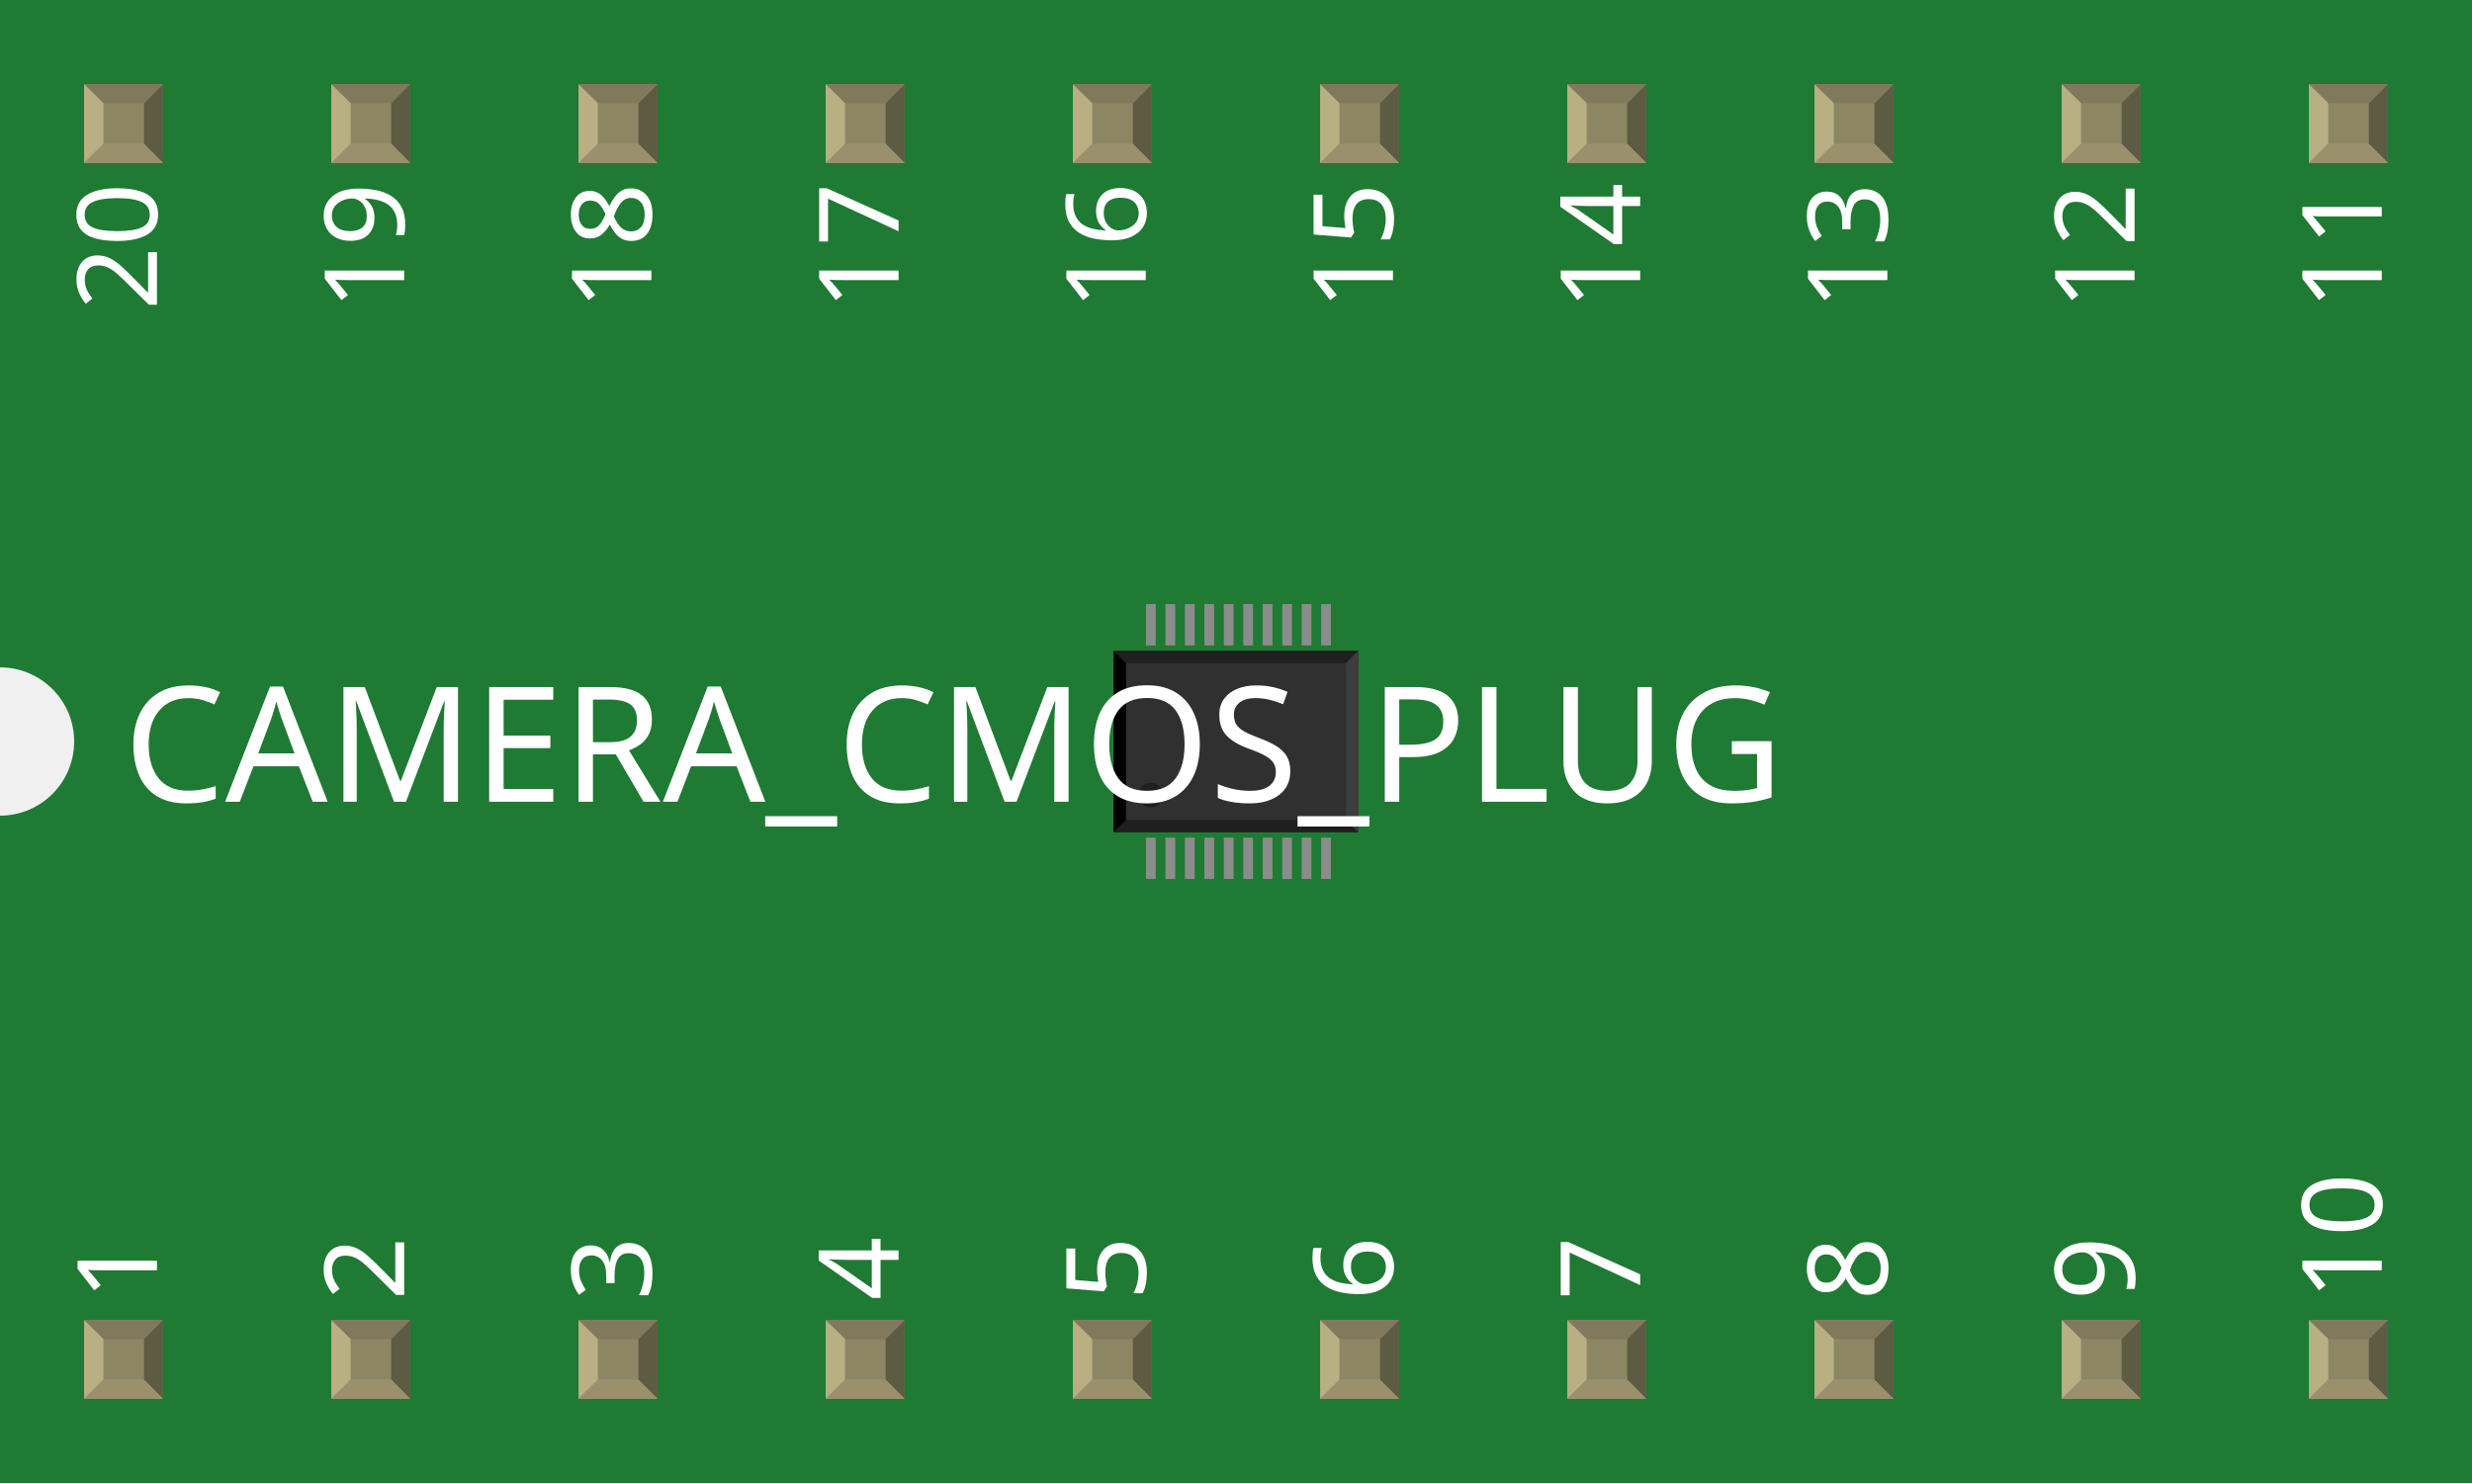
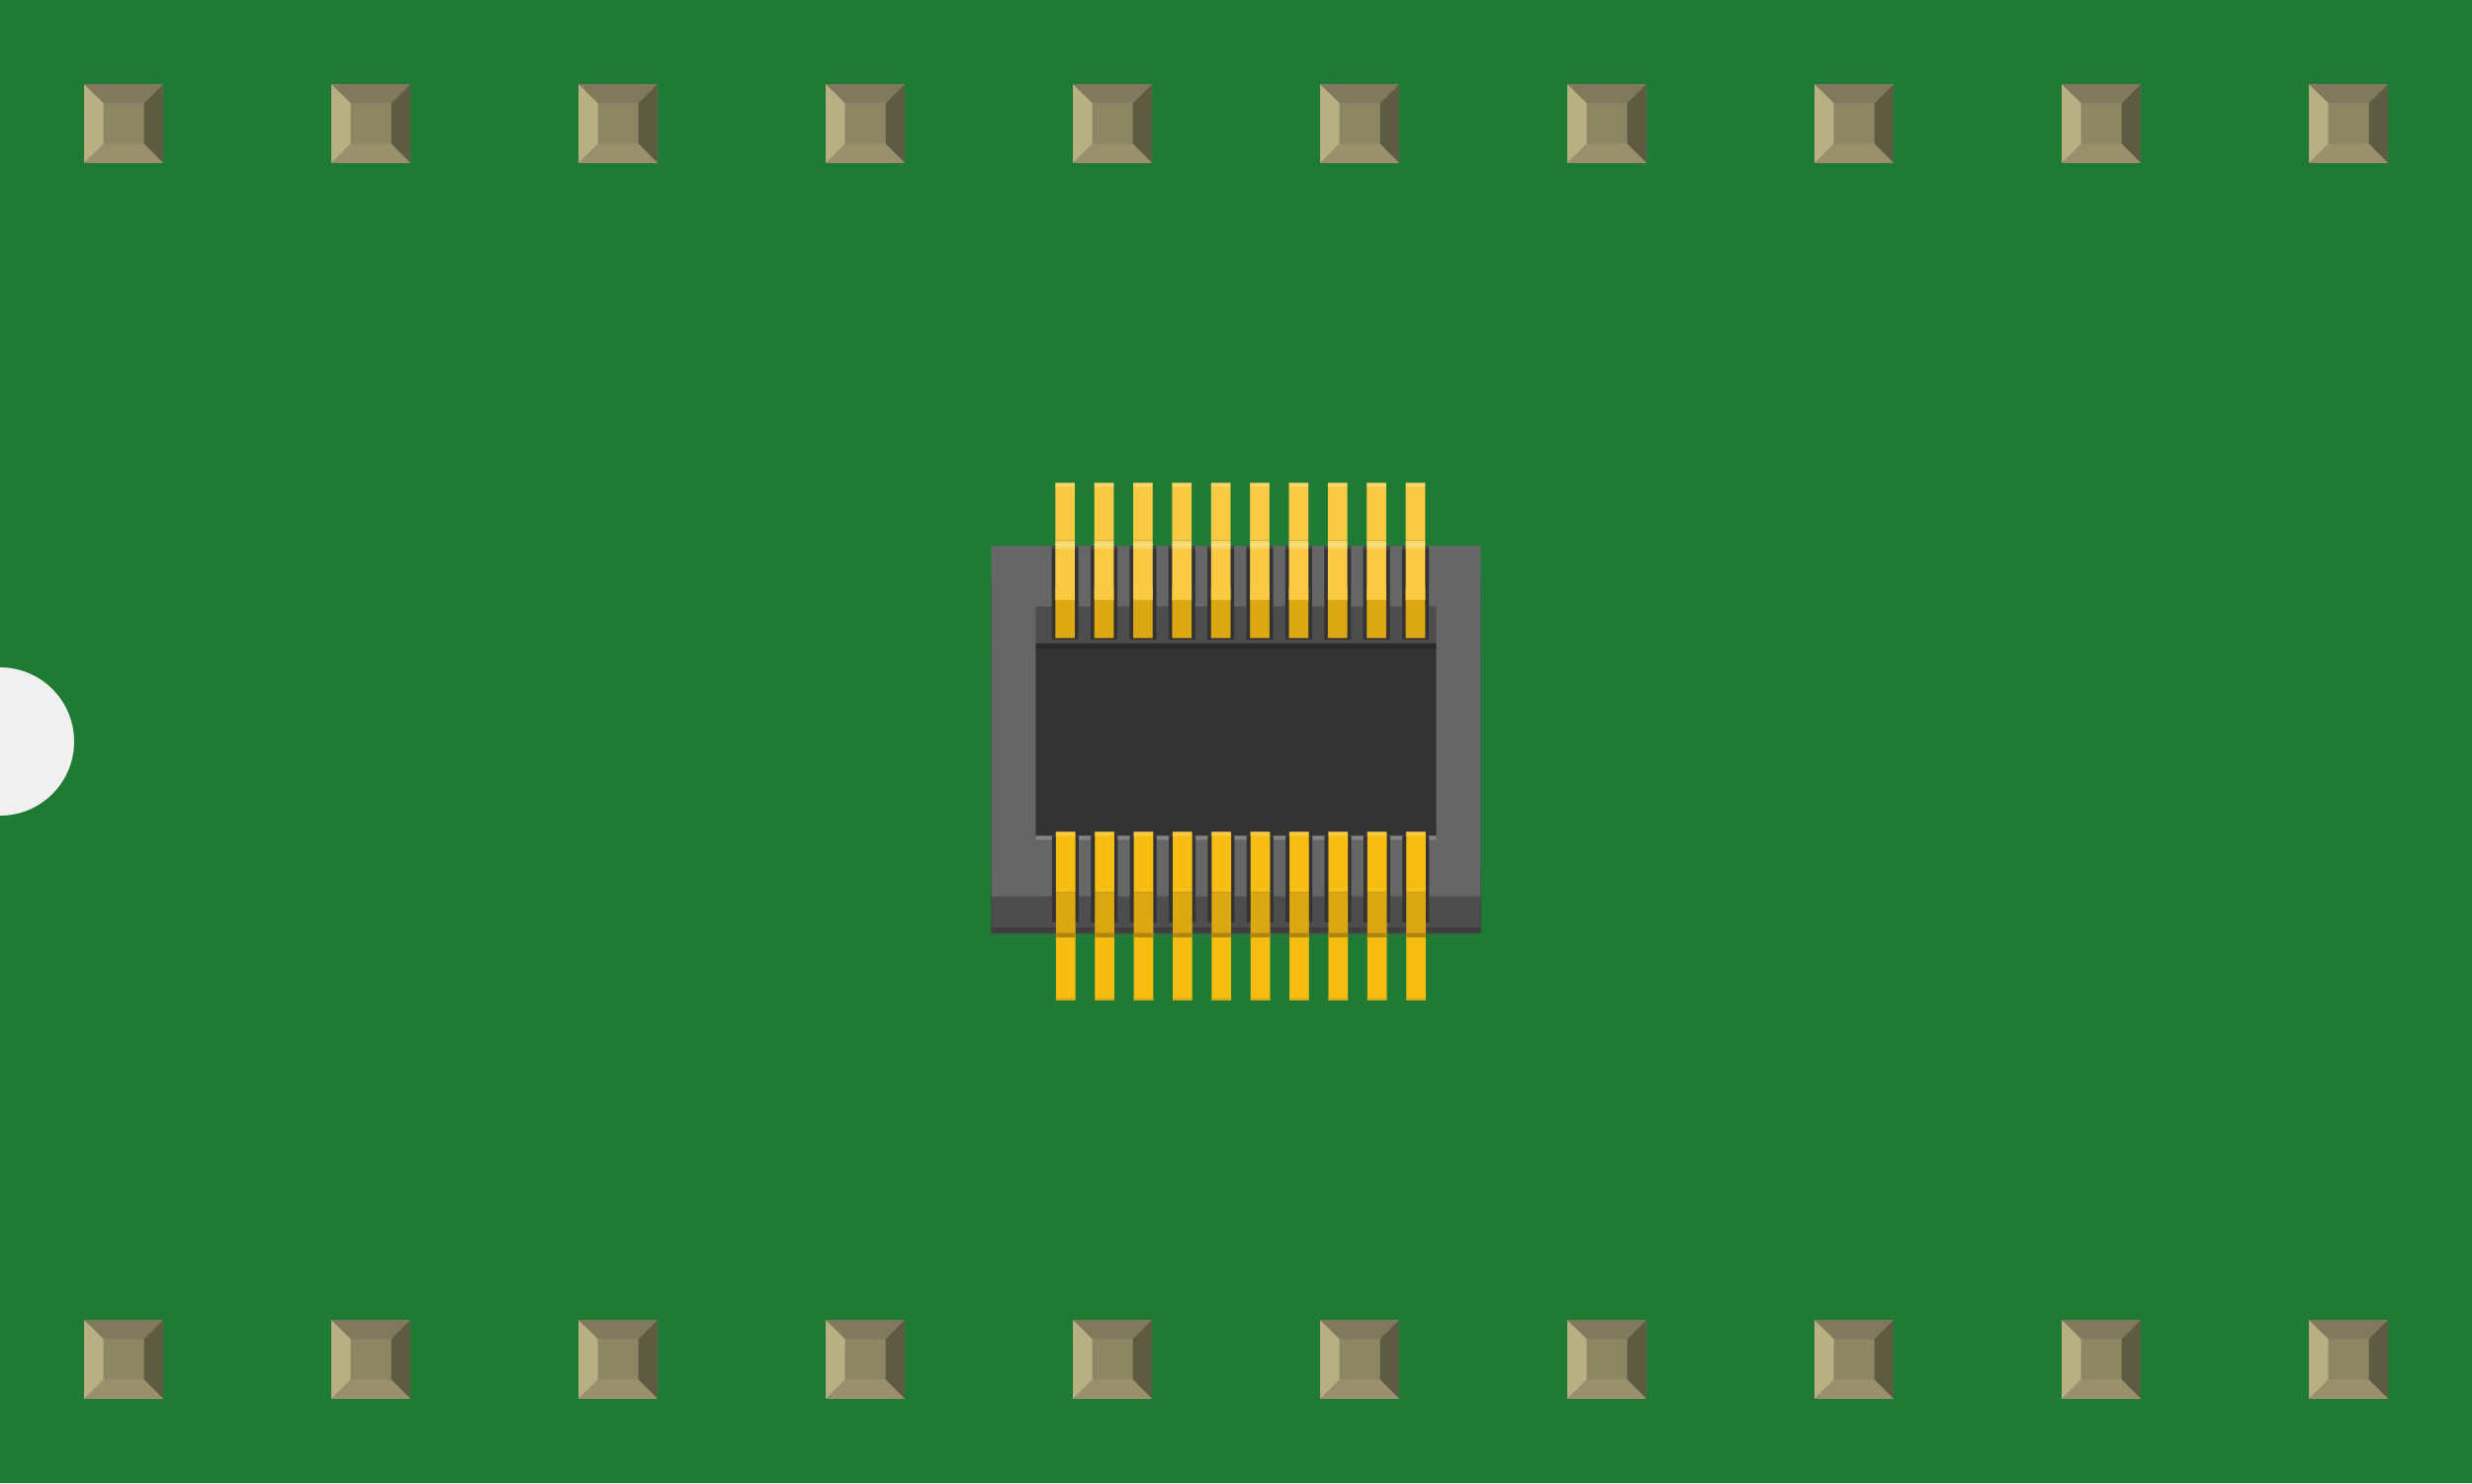
<svg xmlns="http://www.w3.org/2000/svg" width="1in" x="0in" version="1.2" y="0in" height="0.6in" viewBox="0 0 1000 600" baseProfile="tiny">
  <g id="breadboard">
    <g id="icon">
      <path fill="#1F7A34" stroke="none" stroke-width="0" d="M0,0L0,270A30,30 0 0 1 0,330L0,600L1000,600L1000,0L0,0z" />
-       <g transform="translate(401.043,188.78)">
-         <g transform="matrix(0.5, 0, 0, 0.5, 49.4783, 55.6102)">
-           <rect width="7.874" x="26.122" y="0" fill="#8c8c8c" connectorname="2" height="33.465" stroke="none" stroke-linecap="round" stroke-width="0" />
-           <rect width="7.874" x="26.122" y="188.976" fill="#8c8c8c" connectorname="1" height="33.465" stroke="none" stroke-linecap="round" stroke-width="0" />
-           <rect width="7.874" x="41.87" y="188.976" fill="#8c8c8c" connectorname="3" height="33.465" stroke="none" stroke-linecap="round" stroke-width="0" />
-           <rect width="7.874" x="57.618" y="188.976" fill="#8c8c8c" connectorname="5" height="33.465" stroke="none" stroke-linecap="round" stroke-width="0" />
-           <rect width="7.874" x="73.366" y="188.976" fill="#8c8c8c" connectorname="7" height="33.465" stroke="none" stroke-linecap="round" stroke-width="0" />
-           <rect width="7.874" x="89.114" y="188.976" fill="#8c8c8c" connectorname="9" height="33.465" stroke="none" stroke-linecap="round" stroke-width="0" />
-           <rect width="7.874" x="104.862" y="188.976" fill="#8c8c8c" connectorname="11" height="33.465" stroke="none" stroke-linecap="round" stroke-width="0" />
-           <rect width="7.874" x="120.61" y="188.976" fill="#8c8c8c" connectorname="13" height="33.465" stroke="none" stroke-linecap="round" stroke-width="0" />
-           <rect width="7.874" x="136.358" y="188.976" fill="#8c8c8c" connectorname="15" height="33.465" stroke="none" stroke-linecap="round" stroke-width="0" />
-           <rect width="7.874" x="152.106" y="188.976" fill="#8c8c8c" connectorname="17" height="33.465" stroke="none" stroke-linecap="round" stroke-width="0" />
-           <rect width="7.874" x="167.854" y="188.976" fill="#8c8c8c" connectorname="19" height="33.465" stroke="none" stroke-linecap="round" stroke-width="0" />
-           <rect width="7.874" x="41.87" y="0" fill="#8c8c8c" connectorname="4" height="33.465" stroke="none" stroke-linecap="round" stroke-width="0" />
-           <rect width="7.874" x="57.618" y="0" fill="#8c8c8c" connectorname="6" height="33.465" stroke="none" stroke-linecap="round" stroke-width="0" />
-           <rect width="7.874" x="73.366" y="0" fill="#8c8c8c" connectorname="8" height="33.465" stroke="none" stroke-linecap="round" stroke-width="0" />
-           <rect width="7.874" x="89.114" y="0" fill="#8c8c8c" connectorname="10" height="33.465" stroke="none" stroke-linecap="round" stroke-width="0" />
-           <rect width="7.874" x="104.862" y="0" fill="#8c8c8c" connectorname="12" height="33.465" stroke="none" stroke-linecap="round" stroke-width="0" />
-           <rect width="7.874" x="120.61" y="0" fill="#8c8c8c" connectorname="14" height="33.465" stroke="none" stroke-linecap="round" stroke-width="0" />
-           <rect width="7.874" x="136.358" y="0" fill="#8c8c8c" connectorname="16" height="33.465" stroke="none" stroke-linecap="round" stroke-width="0" />
-           <rect width="7.874" x="152.106" y="0" fill="#8c8c8c" connectorname="18" height="33.465" stroke="none" stroke-linecap="round" stroke-width="0" />
-           <rect width="7.874" x="167.854" y="0" fill="#8c8c8c" connectorname="20" height="33.465" stroke="none" stroke-linecap="round" stroke-width="0" />
-           <rect width="197.913" x="0" y="37.854" fill="#303030" height="146.732" stroke="none" stroke-width="0" />
-           <polygon fill="#1f1f1f" points="0,37.854 197.913,37.854 187.913,47.854 10,47.854" />
-           <polygon fill="#1f1f1f" points="0,184.587 197.913,184.587 187.913,174.587 10,174.587" />
-           <polygon fill="#000000" points="0,37.854 0,184.587 10,174.587 10,47.854" />
-           <polygon fill="#3d3d3d" points="197.913,37.854 197.913,184.587 187.913,174.587 187.913,47.854" />
-           <circle fill="#1f1f1f" cx="30" cy="154.587" stroke="none" r="10" stroke-width="0" />
+       <g transform="translate(401.041,195.347)">
+         <g>
+           <rect width="197.917" x="0" y="40.361" fill="#333333" height="141.736" />
+           <rect width="197.917" x="0" y="157.514" fill="#333333" height="24.583" />
+           <rect width="197.917" x="0" y="167.361" fill="#4D4D4D" height="15.194" />
+           <rect width="197.917" x="0" y="49.75" fill="#4D4D4D" height="15.194" />
+           <rect width="197.917" x="0" opacity="0.2" y="64.931" height="2.236" />
+           <rect width="197.917" x="0" opacity="0.2" y="179.847" height="2.236" />
+           <rect width="197.917" x="0" opacity="0.2" y="25.458" fill="#FFFFFF" height="1.306" />
+           <path fill="#666666" d="M0,25.458l0,24.583l0,92.75l0,8.375l0,16.208l197.917,0l0,-16.208L197.917,142.778L197.917,50.042l0,-24.583L0,25.458zM179.986,142.778L17.931,142.778L17.931,50.042l162.042,0L179.972,142.778z" />
+           <g>
+             <g>
+               <rect width="7.875" x="167.611" fill="#F9CA42" height="23.319" />
+               <rect width="10.847" x="166.139" y="25.458" fill="#333333" height="38.042" />
+               <rect width="10.847" x="166.139" opacity="0.1" y="25.444" fill="#FFFFFF" height="1.306" />
+               <rect width="7.875" x="167.611" y="42.194" fill="#DCA811" height="20.611" />
+               <rect width="7.875" x="167.611" y="23.333" fill="#F9CA42" height="24.097" />
+               <rect width="7.875" x="167.611" opacity="0.2" fill="#FFFFFF" height="1.625" />
+               <rect width="7.875" x="167.611" opacity="0.2" y="23.542" fill="#FFFFFF" height="2.014" />
+               <rect width="7.875" x="167.611" opacity="0.2" y="24.569" fill="#FFFFFF" height="2.194" />
+             </g>
+             <g>
+               <rect width="7.875" x="151.861" fill="#F9CA42" height="23.319" />
+               <rect width="10.847" x="150.389" y="25.458" fill="#333333" height="38.042" />
+               <rect width="10.847" x="150.389" opacity="0.1" y="25.444" fill="#FFFFFF" height="1.306" />
+               <rect width="7.875" x="151.861" y="42.194" fill="#DCA811" height="20.611" />
+               <rect width="7.875" x="151.861" y="23.333" fill="#F9CA42" height="24.097" />
+               <rect width="7.875" x="151.861" opacity="0.2" fill="#FFFFFF" height="1.625" />
+               <rect width="7.875" x="151.861" opacity="0.2" y="23.542" fill="#FFFFFF" height="2.014" />
+               <rect width="7.875" x="151.861" opacity="0.2" y="24.569" fill="#FFFFFF" height="2.194" />
+             </g>
+             <g>
+               <rect width="7.875" x="136.125" fill="#F9CA42" height="23.319" />
+               <rect width="10.847" x="134.639" y="25.458" fill="#333333" height="38.042" />
+               <rect width="10.847" x="134.639" opacity="0.1" y="25.444" fill="#FFFFFF" height="1.306" />
+               <rect width="7.875" x="136.125" y="42.194" fill="#DCA811" height="20.611" />
+               <rect width="7.875" x="136.125" y="23.333" fill="#F9CA42" height="24.097" />
+               <rect width="7.875" x="136.125" opacity="0.2" fill="#FFFFFF" height="1.625" />
+               <rect width="7.875" x="136.125" opacity="0.2" y="23.542" fill="#FFFFFF" height="2.014" />
+               <rect width="7.875" x="136.125" opacity="0.2" y="24.569" fill="#FFFFFF" height="2.194" />
+             </g>
+             <g>
+               <rect width="7.875" x="120.375" fill="#F9CA42" height="23.319" />
+               <rect width="10.847" x="118.889" y="25.458" fill="#333333" height="38.042" />
+               <rect width="10.847" x="118.889" opacity="0.1" y="25.444" fill="#FFFFFF" height="1.306" />
+               <rect width="7.875" x="120.375" y="42.194" fill="#DCA811" height="20.611" />
+               <rect width="7.875" x="120.375" y="23.333" fill="#F9CA42" height="24.097" />
+               <rect width="7.875" x="120.375" opacity="0.2" fill="#FFFFFF" height="1.625" />
+               <rect width="7.875" x="120.375" opacity="0.2" y="23.542" fill="#FFFFFF" height="2.014" />
+               <rect width="7.875" x="120.375" opacity="0.2" y="24.569" fill="#FFFFFF" height="2.194" />
+             </g>
+             <g>
+               <rect width="7.875" x="104.625" fill="#F9CA42" height="23.319" />
+               <rect width="10.861" x="103.139" y="25.458" fill="#333333" height="38.042" />
+               <rect width="10.861" x="103.139" opacity="0.1" y="25.444" fill="#FFFFFF" height="1.306" />
+               <rect width="7.875" x="104.625" y="42.194" fill="#DCA811" height="20.611" />
+               <rect width="7.875" x="104.625" y="23.333" fill="#F9CA42" height="24.097" />
+               <rect width="7.875" x="104.625" opacity="0.2" fill="#FFFFFF" height="1.625" />
+               <rect width="7.875" x="104.625" opacity="0.2" y="23.542" fill="#FFFFFF" height="2.014" />
+               <rect width="7.875" x="104.625" opacity="0.2" y="24.569" fill="#FFFFFF" height="2.194" />
+             </g>
+             <g>
+               <rect width="7.875" x="88.875" fill="#F9CA42" height="23.319" />
+               <rect width="10.847" x="87.389" y="25.458" fill="#333333" height="38.042" />
+               <rect width="10.847" x="87.389" opacity="0.1" y="25.444" fill="#FFFFFF" height="1.306" />
+               <rect width="7.875" x="88.875" y="42.194" fill="#DCA811" height="20.611" />
+               <rect width="7.875" x="88.875" y="23.333" fill="#F9CA42" height="24.097" />
+               <rect width="7.875" x="88.875" opacity="0.2" fill="#FFFFFF" height="1.625" />
+               <rect width="7.875" x="88.875" opacity="0.2" y="23.542" fill="#FFFFFF" height="2.014" />
+               <rect width="7.875" x="88.875" opacity="0.2" y="24.569" fill="#FFFFFF" height="2.194" />
+             </g>
+             <g>
+               <rect width="7.875" x="73.125" fill="#F9CA42" height="23.319" />
+               <rect width="10.847" x="71.639" y="25.458" fill="#333333" height="38.042" />
+               <rect width="10.847" x="71.639" opacity="0.1" y="25.444" fill="#FFFFFF" height="1.306" />
+               <rect width="7.875" x="73.125" y="42.194" fill="#DCA811" height="20.611" />
+               <rect width="7.875" x="73.125" y="23.333" fill="#F9CA42" height="24.097" />
+               <rect width="7.875" x="73.125" opacity="0.2" fill="#FFFFFF" height="1.625" />
+               <rect width="7.875" x="73.125" opacity="0.2" y="23.542" fill="#FFFFFF" height="2.014" />
+               <rect width="7.875" x="73.125" opacity="0.2" y="24.569" fill="#FFFFFF" height="2.194" />
+             </g>
+             <g>
+               <rect width="7.875" x="57.389" fill="#F9CA42" height="23.319" />
+               <rect width="10.847" x="55.903" y="25.458" fill="#333333" height="38.042" />
+               <rect width="10.847" x="55.903" opacity="0.1" y="25.444" fill="#FFFFFF" height="1.306" />
+               <rect width="7.875" x="57.389" y="42.194" fill="#DCA811" height="20.611" />
+               <rect width="7.875" x="57.389" y="23.333" fill="#F9CA42" height="24.097" />
+               <rect width="7.875" x="57.389" opacity="0.2" fill="#FFFFFF" height="1.625" />
+               <rect width="7.875" x="57.389" opacity="0.2" y="23.542" fill="#FFFFFF" height="2.014" />
+               <rect width="7.875" x="57.389" opacity="0.2" y="24.569" fill="#FFFFFF" height="2.194" />
+             </g>
+             <g>
+               <rect width="7.875" x="41.639" fill="#F9CA42" height="23.319" />
+               <rect width="10.847" x="40.153" y="25.458" fill="#333333" height="38.042" />
+               <rect width="10.847" x="40.153" opacity="0.1" y="25.444" fill="#FFFFFF" height="1.306" />
+               <rect width="7.875" x="41.639" y="42.194" fill="#DCA811" height="20.611" />
+               <rect width="7.875" x="41.639" y="23.333" fill="#F9CA42" height="24.097" />
+               <rect width="7.875" x="41.639" opacity="0.2" fill="#FFFFFF" height="1.625" />
+               <rect width="7.875" x="41.639" opacity="0.2" y="23.542" fill="#FFFFFF" height="2.014" />
+               <rect width="7.875" x="41.639" opacity="0.2" y="24.569" fill="#FFFFFF" height="2.194" />
+             </g>
+             <g>
+               <rect width="7.875" x="25.889" fill="#F9CA42" height="23.319" />
+               <rect width="10.847" x="24.403" y="25.458" fill="#333333" height="38.042" />
+               <rect width="10.847" x="24.403" opacity="0.1" y="25.444" fill="#FFFFFF" height="1.306" />
+               <rect width="7.875" x="25.889" y="42.194" fill="#DCA811" height="20.611" />
+               <rect width="7.875" x="25.889" y="23.333" fill="#F9CA42" height="24.097" />
+               <rect width="7.875" x="25.889" opacity="0.2" fill="#FFFFFF" height="1.625" />
+               <rect width="7.875" x="25.889" opacity="0.2" y="23.542" fill="#FFFFFF" height="2.014" />
+               <rect width="7.875" x="25.889" opacity="0.2" y="24.569" fill="#FFFFFF" height="2.194" />
+             </g>
+           </g>
+           <rect width="162.042" x="17.931" opacity="0.2" y="142.778" fill="#FFFFFF" height="1.639" />
+           <g>
+             <g>
+               <rect width="7.875" x="167.847" y="182.083" fill="#F7BD13" height="27.222" />
+               <rect width="10.847" x="166.236" y="142.778" fill="#333333" height="35.056" />
+               <rect width="7.875" x="167.847" y="165.694" fill="#DCA811" height="18.236" />
+               <rect width="7.875" x="167.847" y="141.167" fill="#F7BD13" height="24.528" />
+               <rect width="7.875" x="167.611" opacity="0.2" y="141.167" fill="#FFFFFF" height="1.625" />
+               <rect width="7.875" x="167.847" opacity="0.2" y="182.083" height="1.833" />
+               <rect width="7.875" x="167.847" y="208.514" fill="#DCA811" height="0.806" />
+             </g>
+             <g>
+               <rect width="7.875" x="152.097" y="182.083" fill="#F7BD13" height="27.222" />
+               <rect width="10.847" x="150.5" y="142.778" fill="#333333" height="35.056" />
+               <rect width="7.875" x="152.097" y="165.694" fill="#DCA811" height="18.236" />
+               <rect width="7.875" x="152.097" y="141.167" fill="#F7BD13" height="24.528" />
+               <rect width="7.875" x="151.861" opacity="0.2" y="141.167" fill="#FFFFFF" height="1.625" />
+               <rect width="7.875" x="152.097" opacity="0.2" y="182.083" height="1.833" />
+               <rect width="7.875" x="152.097" y="208.514" fill="#DCA811" height="0.806" />
+             </g>
+             <g>
+               <rect width="7.875" x="136.347" y="182.083" fill="#F7BD13" height="27.222" />
+               <rect width="10.847" x="134.75" y="142.778" fill="#333333" height="35.056" />
+               <rect width="7.875" x="136.347" y="165.694" fill="#DCA811" height="18.236" />
+               <rect width="7.875" x="136.347" y="141.167" fill="#F7BD13" height="24.528" />
+               <rect width="7.875" x="136.125" opacity="0.2" y="141.167" fill="#FFFFFF" height="1.625" />
+               <rect width="7.875" x="136.347" opacity="0.2" y="182.083" height="1.833" />
+               <rect width="7.875" x="136.347" y="208.514" fill="#DCA811" height="0.806" />
+             </g>
+             <g>
+               <rect width="7.875" x="120.597" y="182.083" fill="#F7BD13" height="27.222" />
+               <rect width="10.847" x="119" y="142.778" fill="#333333" height="35.056" />
+               <rect width="7.875" x="120.597" y="165.694" fill="#DCA811" height="18.236" />
+               <rect width="7.875" x="120.597" y="141.167" fill="#F7BD13" height="24.528" />
+               <rect width="7.875" x="120.375" opacity="0.2" y="141.167" fill="#FFFFFF" height="1.625" />
+               <rect width="7.875" x="120.597" opacity="0.2" y="182.083" height="1.833" />
+               <rect width="7.875" x="120.597" y="208.514" fill="#DCA811" height="0.806" />
+             </g>
+             <g>
+               <rect width="7.875" x="104.861" y="182.083" fill="#F7BD13" height="27.222" />
+               <rect width="10.847" x="103.25" y="142.778" fill="#333333" height="35.056" />
+               <rect width="7.875" x="104.861" y="165.694" fill="#DCA811" height="18.236" />
+               <rect width="7.875" x="104.861" y="141.167" fill="#F7BD13" height="24.528" />
+               <rect width="7.875" x="104.625" opacity="0.2" y="141.167" fill="#FFFFFF" height="1.625" />
+               <rect width="7.875" x="104.861" opacity="0.2" y="182.083" height="1.833" />
+               <rect width="7.875" x="104.861" y="208.514" fill="#DCA811" height="0.806" />
+             </g>
+             <g>
+               <rect width="7.875" x="89.111" y="182.083" fill="#F7BD13" height="27.222" />
+               <rect width="10.847" x="87.514" y="142.778" fill="#333333" height="35.056" />
+               <rect width="7.875" x="89.111" y="165.694" fill="#DCA811" height="18.236" />
+               <rect width="7.875" x="89.111" y="141.167" fill="#F7BD13" height="24.528" />
+               <rect width="7.875" x="88.875" opacity="0.2" y="141.167" fill="#FFFFFF" height="1.625" />
+               <rect width="7.875" x="89.111" opacity="0.2" y="182.083" height="1.833" />
+               <rect width="7.875" x="89.111" y="208.514" fill="#DCA811" height="0.806" />
+             </g>
+             <g>
+               <rect width="7.875" x="73.361" y="182.083" fill="#F7BD13" height="27.222" />
+               <rect width="10.847" x="71.764" y="142.778" fill="#333333" height="35.056" />
+               <rect width="7.875" x="73.361" y="165.694" fill="#DCA811" height="18.236" />
+               <rect width="7.875" x="73.361" y="141.167" fill="#F7BD13" height="24.528" />
+               <rect width="7.875" x="73.125" opacity="0.2" y="141.167" fill="#FFFFFF" height="1.625" />
+               <rect width="7.875" x="73.361" opacity="0.2" y="182.083" height="1.833" />
+               <rect width="7.875" x="73.361" y="208.514" fill="#DCA811" height="0.806" />
+             </g>
+             <g>
+               <rect width="7.875" x="57.611" y="182.083" fill="#F7BD13" height="27.222" />
+               <rect width="10.847" x="56.014" y="142.778" fill="#333333" height="35.056" />
+               <rect width="7.875" x="57.611" y="165.694" fill="#DCA811" height="18.236" />
+               <rect width="7.875" x="57.611" y="141.167" fill="#F7BD13" height="24.528" />
+               <rect width="7.875" x="57.389" opacity="0.2" y="141.167" fill="#FFFFFF" height="1.625" />
+               <rect width="7.875" x="57.611" opacity="0.2" y="182.083" height="1.833" />
+               <rect width="7.875" x="57.611" y="208.514" fill="#DCA811" height="0.806" />
+             </g>
+             <g>
+               <rect width="7.875" x="41.861" y="182.083" fill="#F7BD13" height="27.222" />
+               <rect width="10.847" x="40.264" y="142.778" fill="#333333" height="35.056" />
+               <rect width="7.875" x="41.861" y="165.694" fill="#DCA811" height="18.236" />
+               <rect width="7.875" x="41.861" y="141.167" fill="#F7BD13" height="24.528" />
+               <rect width="7.875" x="41.639" opacity="0.2" y="141.167" fill="#FFFFFF" height="1.625" />
+               <rect width="7.875" x="41.861" opacity="0.2" y="182.083" height="1.833" />
+               <rect width="7.875" x="41.861" y="208.514" fill="#DCA811" height="0.806" />
+             </g>
+             <g>
+               <rect width="7.875" x="26.125" y="182.083" fill="#F7BD13" height="27.222" />
+               <rect width="10.847" x="24.514" y="142.778" fill="#333333" height="35.056" />
+               <rect width="7.875" x="26.125" y="165.694" fill="#DCA811" height="18.236" />
+               <rect width="7.875" x="26.125" y="141.167" fill="#F7BD13" height="24.528" />
+               <rect width="7.875" x="25.889" opacity="0.2" y="141.167" fill="#FFFFFF" height="1.625" />
+               <rect width="7.875" x="26.125" opacity="0.2" y="182.083" height="1.833" />
+               <rect width="7.875" x="26.125" y="208.514" fill="#DCA811" height="0.806" />
+             </g>
+           </g>
        </g>
      </g>
-       <text x="50" y="324.375" font-family="OCRA" fill="white" text-anchor="start" stroke="none" id="label" stroke-width="0" font-size="65">CAMERA_CMOS_PLUG</text>
-       <g transform="translate(63.5,526.05)">
-         <g transform="rotate(-90)">
-           <text x="0" y="0" font-family="OCRA" fill="white" text-anchor="start" stroke="none" stroke-width="0" font-size="45">1</text>
-         </g>
-       </g>
-       <g transform="translate(63.5,73.95)">
-         <g transform="rotate(-90)">
-           <text x="0" y="0" font-family="OCRA" fill="white" text-anchor="end" stroke="none" stroke-width="0" font-size="45">20</text>
-         </g>
-       </g>
-       <g transform="translate(163.5,526.05)">
-         <g transform="rotate(-90)">
-           <text x="0" y="0" font-family="OCRA" fill="white" text-anchor="start" stroke="none" stroke-width="0" font-size="45">2</text>
-         </g>
-       </g>
-       <g transform="translate(163.5,73.95)">
-         <g transform="rotate(-90)">
-           <text x="0" y="0" font-family="OCRA" fill="white" text-anchor="end" stroke="none" stroke-width="0" font-size="45">19</text>
-         </g>
-       </g>
-       <g transform="translate(263.5,526.05)">
-         <g transform="rotate(-90)">
-           <text x="0" y="0" font-family="OCRA" fill="white" text-anchor="start" stroke="none" stroke-width="0" font-size="45">3</text>
-         </g>
-       </g>
-       <g transform="translate(263.5,73.95)">
-         <g transform="rotate(-90)">
-           <text x="0" y="0" font-family="OCRA" fill="white" text-anchor="end" stroke="none" stroke-width="0" font-size="45">18</text>
-         </g>
-       </g>
-       <g transform="translate(363.5,526.05)">
-         <g transform="rotate(-90)">
-           <text x="0" y="0" font-family="OCRA" fill="white" text-anchor="start" stroke="none" stroke-width="0" font-size="45">4</text>
-         </g>
-       </g>
-       <g transform="translate(363.5,73.95)">
-         <g transform="rotate(-90)">
-           <text x="0" y="0" font-family="OCRA" fill="white" text-anchor="end" stroke="none" stroke-width="0" font-size="45">17</text>
-         </g>
-       </g>
-       <g transform="translate(463.5,526.05)">
-         <g transform="rotate(-90)">
-           <text x="0" y="0" font-family="OCRA" fill="white" text-anchor="start" stroke="none" stroke-width="0" font-size="45">5</text>
-         </g>
-       </g>
-       <g transform="translate(463.5,73.95)">
-         <g transform="rotate(-90)">
-           <text x="0" y="0" font-family="OCRA" fill="white" text-anchor="end" stroke="none" stroke-width="0" font-size="45">16</text>
-         </g>
-       </g>
-       <g transform="translate(563.5,526.05)">
-         <g transform="rotate(-90)">
-           <text x="0" y="0" font-family="OCRA" fill="white" text-anchor="start" stroke="none" stroke-width="0" font-size="45">6</text>
-         </g>
-       </g>
-       <g transform="translate(563.5,73.95)">
-         <g transform="rotate(-90)">
-           <text x="0" y="0" font-family="OCRA" fill="white" text-anchor="end" stroke="none" stroke-width="0" font-size="45">15</text>
-         </g>
-       </g>
-       <g transform="translate(663.5,526.05)">
-         <g transform="rotate(-90)">
-           <text x="0" y="0" font-family="OCRA" fill="white" text-anchor="start" stroke="none" stroke-width="0" font-size="45">7</text>
-         </g>
-       </g>
-       <g transform="translate(663.5,73.95)">
-         <g transform="rotate(-90)">
-           <text x="0" y="0" font-family="OCRA" fill="white" text-anchor="end" stroke="none" stroke-width="0" font-size="45">14</text>
-         </g>
-       </g>
-       <g transform="translate(763.5,526.05)">
-         <g transform="rotate(-90)">
-           <text x="0" y="0" font-family="OCRA" fill="white" text-anchor="start" stroke="none" stroke-width="0" font-size="45">8</text>
-         </g>
-       </g>
-       <g transform="translate(763.5,73.95)">
-         <g transform="rotate(-90)">
-           <text x="0" y="0" font-family="OCRA" fill="white" text-anchor="end" stroke="none" stroke-width="0" font-size="45">13</text>
-         </g>
-       </g>
-       <g transform="translate(863.5,526.05)">
-         <g transform="rotate(-90)">
-           <text x="0" y="0" font-family="OCRA" fill="white" text-anchor="start" stroke="none" stroke-width="0" font-size="45">9</text>
-         </g>
-       </g>
-       <g transform="translate(863.5,73.95)">
-         <g transform="rotate(-90)">
-           <text x="0" y="0" font-family="OCRA" fill="white" text-anchor="end" stroke="none" stroke-width="0" font-size="45">12</text>
-         </g>
-       </g>
-       <g transform="translate(963.5,526.05)">
-         <g transform="rotate(-90)">
-           <text x="0" y="0" font-family="OCRA" fill="white" text-anchor="start" stroke="none" stroke-width="0" font-size="45">10</text>
-         </g>
-       </g>
-       <g transform="translate(963.5,73.95)">
-         <g transform="rotate(-90)">
-           <text x="0" y="0" font-family="OCRA" fill="white" text-anchor="end" stroke="none" stroke-width="0" font-size="45">11</text>
-         </g>
-       </g>
    </g>
    <g transform="translate(34.035,534.05)">
      <rect width="31.93" x="0" y="0" fill="#8D8C8C" height="31.9" id="connector0pin" />
      <rect width="16.444" x="7.792" y="7.735" fill="#8C8663" height="16.415" />
      <polygon fill="#B8AF82" points="0,31.9,7.792,24.137,7.792,6.972,0,0" />
      <polygon fill="#80795B" points="24.208,7.763,7.903,7.763,0,0,31.93,0" />
      <polygon fill="#5E5B43" points="24.208,24.137,24.208,7.763,31.93,0,31.93,31.9" />
      <polygon fill="#9A916C" points="0,31.9,7.875,24.137,24.208,24.137,31.93,31.9" />
    </g>
    <g transform="translate(34.035,34.05)">
      <rect width="31.93" x="0" y="0" fill="#8D8C8C" height="31.9" id="connector19pin" />
      <rect width="16.444" x="7.792" y="7.735" fill="#8C8663" height="16.415" />
      <polygon fill="#B8AF82" points="0,31.9,7.792,24.137,7.792,6.972,0,0" />
      <polygon fill="#80795B" points="24.208,7.763,7.903,7.763,0,0,31.93,0" />
      <polygon fill="#5E5B43" points="24.208,24.137,24.208,7.763,31.93,0,31.93,31.9" />
      <polygon fill="#9A916C" points="0,31.9,7.875,24.137,24.208,24.137,31.93,31.9" />
    </g>
    <g transform="translate(134.035,534.05)">
      <rect width="31.93" x="0" y="0" fill="#8D8C8C" height="31.9" id="connector1pin" />
      <rect width="16.444" x="7.792" y="7.735" fill="#8C8663" height="16.415" />
      <polygon fill="#B8AF82" points="0,31.9,7.792,24.137,7.792,6.972,0,0" />
      <polygon fill="#80795B" points="24.208,7.763,7.903,7.763,0,0,31.93,0" />
      <polygon fill="#5E5B43" points="24.208,24.137,24.208,7.763,31.93,0,31.93,31.9" />
      <polygon fill="#9A916C" points="0,31.9,7.875,24.137,24.208,24.137,31.93,31.9" />
    </g>
    <g transform="translate(134.035,34.05)">
      <rect width="31.93" x="0" y="0" fill="#8D8C8C" height="31.9" id="connector18pin" />
      <rect width="16.444" x="7.792" y="7.735" fill="#8C8663" height="16.415" />
      <polygon fill="#B8AF82" points="0,31.9,7.792,24.137,7.792,6.972,0,0" />
      <polygon fill="#80795B" points="24.208,7.763,7.903,7.763,0,0,31.93,0" />
      <polygon fill="#5E5B43" points="24.208,24.137,24.208,7.763,31.93,0,31.93,31.9" />
      <polygon fill="#9A916C" points="0,31.9,7.875,24.137,24.208,24.137,31.93,31.9" />
    </g>
    <g transform="translate(234.035,534.05)">
      <rect width="31.93" x="0" y="0" fill="#8D8C8C" height="31.9" id="connector2pin" />
      <rect width="16.444" x="7.792" y="7.735" fill="#8C8663" height="16.415" />
      <polygon fill="#B8AF82" points="0,31.9,7.792,24.137,7.792,6.972,0,0" />
      <polygon fill="#80795B" points="24.208,7.763,7.903,7.763,0,0,31.93,0" />
      <polygon fill="#5E5B43" points="24.208,24.137,24.208,7.763,31.93,0,31.93,31.9" />
      <polygon fill="#9A916C" points="0,31.9,7.875,24.137,24.208,24.137,31.93,31.9" />
    </g>
    <g transform="translate(234.035,34.05)">
      <rect width="31.93" x="0" y="0" fill="#8D8C8C" height="31.9" id="connector17pin" />
      <rect width="16.444" x="7.792" y="7.735" fill="#8C8663" height="16.415" />
      <polygon fill="#B8AF82" points="0,31.9,7.792,24.137,7.792,6.972,0,0" />
      <polygon fill="#80795B" points="24.208,7.763,7.903,7.763,0,0,31.93,0" />
      <polygon fill="#5E5B43" points="24.208,24.137,24.208,7.763,31.93,0,31.93,31.9" />
      <polygon fill="#9A916C" points="0,31.9,7.875,24.137,24.208,24.137,31.93,31.9" />
    </g>
    <g transform="translate(334.035,534.05)">
      <rect width="31.93" x="0" y="0" fill="#8D8C8C" height="31.9" id="connector3pin" />
      <rect width="16.444" x="7.792" y="7.735" fill="#8C8663" height="16.415" />
      <polygon fill="#B8AF82" points="0,31.9,7.792,24.137,7.792,6.972,0,0" />
      <polygon fill="#80795B" points="24.208,7.763,7.903,7.763,0,0,31.93,0" />
      <polygon fill="#5E5B43" points="24.208,24.137,24.208,7.763,31.93,0,31.93,31.9" />
      <polygon fill="#9A916C" points="0,31.9,7.875,24.137,24.208,24.137,31.93,31.9" />
    </g>
    <g transform="translate(334.035,34.05)">
      <rect width="31.93" x="0" y="0" fill="#8D8C8C" height="31.9" id="connector16pin" />
      <rect width="16.444" x="7.792" y="7.735" fill="#8C8663" height="16.415" />
      <polygon fill="#B8AF82" points="0,31.9,7.792,24.137,7.792,6.972,0,0" />
      <polygon fill="#80795B" points="24.208,7.763,7.903,7.763,0,0,31.93,0" />
      <polygon fill="#5E5B43" points="24.208,24.137,24.208,7.763,31.93,0,31.93,31.9" />
      <polygon fill="#9A916C" points="0,31.9,7.875,24.137,24.208,24.137,31.93,31.9" />
    </g>
    <g transform="translate(434.035,534.05)">
      <rect width="31.93" x="0" y="0" fill="#8D8C8C" height="31.9" id="connector4pin" />
      <rect width="16.444" x="7.792" y="7.735" fill="#8C8663" height="16.415" />
      <polygon fill="#B8AF82" points="0,31.9,7.792,24.137,7.792,6.972,0,0" />
      <polygon fill="#80795B" points="24.208,7.763,7.903,7.763,0,0,31.93,0" />
      <polygon fill="#5E5B43" points="24.208,24.137,24.208,7.763,31.93,0,31.93,31.9" />
      <polygon fill="#9A916C" points="0,31.9,7.875,24.137,24.208,24.137,31.93,31.9" />
    </g>
    <g transform="translate(434.035,34.05)">
      <rect width="31.93" x="0" y="0" fill="#8D8C8C" height="31.9" id="connector15pin" />
      <rect width="16.444" x="7.792" y="7.735" fill="#8C8663" height="16.415" />
      <polygon fill="#B8AF82" points="0,31.9,7.792,24.137,7.792,6.972,0,0" />
      <polygon fill="#80795B" points="24.208,7.763,7.903,7.763,0,0,31.93,0" />
      <polygon fill="#5E5B43" points="24.208,24.137,24.208,7.763,31.93,0,31.93,31.9" />
      <polygon fill="#9A916C" points="0,31.9,7.875,24.137,24.208,24.137,31.93,31.9" />
    </g>
    <g transform="translate(534.035,534.05)">
      <rect width="31.93" x="0" y="0" fill="#8D8C8C" height="31.9" id="connector5pin" />
      <rect width="16.444" x="7.792" y="7.735" fill="#8C8663" height="16.415" />
      <polygon fill="#B8AF82" points="0,31.9,7.792,24.137,7.792,6.972,0,0" />
      <polygon fill="#80795B" points="24.208,7.763,7.903,7.763,0,0,31.93,0" />
      <polygon fill="#5E5B43" points="24.208,24.137,24.208,7.763,31.93,0,31.93,31.9" />
      <polygon fill="#9A916C" points="0,31.9,7.875,24.137,24.208,24.137,31.93,31.9" />
    </g>
    <g transform="translate(534.035,34.05)">
      <rect width="31.93" x="0" y="0" fill="#8D8C8C" height="31.9" id="connector14pin" />
      <rect width="16.444" x="7.792" y="7.735" fill="#8C8663" height="16.415" />
      <polygon fill="#B8AF82" points="0,31.9,7.792,24.137,7.792,6.972,0,0" />
      <polygon fill="#80795B" points="24.208,7.763,7.903,7.763,0,0,31.93,0" />
      <polygon fill="#5E5B43" points="24.208,24.137,24.208,7.763,31.93,0,31.93,31.9" />
      <polygon fill="#9A916C" points="0,31.9,7.875,24.137,24.208,24.137,31.93,31.9" />
    </g>
    <g transform="translate(634.035,534.05)">
      <rect width="31.93" x="0" y="0" fill="#8D8C8C" height="31.9" id="connector6pin" />
      <rect width="16.444" x="7.792" y="7.735" fill="#8C8663" height="16.415" />
      <polygon fill="#B8AF82" points="0,31.9,7.792,24.137,7.792,6.972,0,0" />
      <polygon fill="#80795B" points="24.208,7.763,7.903,7.763,0,0,31.93,0" />
      <polygon fill="#5E5B43" points="24.208,24.137,24.208,7.763,31.93,0,31.93,31.9" />
      <polygon fill="#9A916C" points="0,31.9,7.875,24.137,24.208,24.137,31.93,31.9" />
    </g>
    <g transform="translate(634.035,34.05)">
      <rect width="31.93" x="0" y="0" fill="#8D8C8C" height="31.9" id="connector13pin" />
      <rect width="16.444" x="7.792" y="7.735" fill="#8C8663" height="16.415" />
      <polygon fill="#B8AF82" points="0,31.9,7.792,24.137,7.792,6.972,0,0" />
      <polygon fill="#80795B" points="24.208,7.763,7.903,7.763,0,0,31.93,0" />
      <polygon fill="#5E5B43" points="24.208,24.137,24.208,7.763,31.93,0,31.93,31.9" />
      <polygon fill="#9A916C" points="0,31.9,7.875,24.137,24.208,24.137,31.93,31.9" />
    </g>
    <g transform="translate(734.035,534.05)">
      <rect width="31.93" x="0" y="0" fill="#8D8C8C" height="31.9" id="connector7pin" />
      <rect width="16.444" x="7.792" y="7.735" fill="#8C8663" height="16.415" />
      <polygon fill="#B8AF82" points="0,31.9,7.792,24.137,7.792,6.972,0,0" />
      <polygon fill="#80795B" points="24.208,7.763,7.903,7.763,0,0,31.93,0" />
      <polygon fill="#5E5B43" points="24.208,24.137,24.208,7.763,31.93,0,31.93,31.9" />
      <polygon fill="#9A916C" points="0,31.9,7.875,24.137,24.208,24.137,31.93,31.9" />
    </g>
    <g transform="translate(734.035,34.05)">
      <rect width="31.93" x="0" y="0" fill="#8D8C8C" height="31.9" id="connector12pin" />
      <rect width="16.444" x="7.792" y="7.735" fill="#8C8663" height="16.415" />
      <polygon fill="#B8AF82" points="0,31.9,7.792,24.137,7.792,6.972,0,0" />
      <polygon fill="#80795B" points="24.208,7.763,7.903,7.763,0,0,31.93,0" />
      <polygon fill="#5E5B43" points="24.208,24.137,24.208,7.763,31.93,0,31.93,31.9" />
      <polygon fill="#9A916C" points="0,31.9,7.875,24.137,24.208,24.137,31.93,31.9" />
    </g>
    <g transform="translate(834.035,534.05)">
      <rect width="31.93" x="0" y="0" fill="#8D8C8C" height="31.9" id="connector8pin" />
      <rect width="16.444" x="7.792" y="7.735" fill="#8C8663" height="16.415" />
      <polygon fill="#B8AF82" points="0,31.9,7.792,24.137,7.792,6.972,0,0" />
      <polygon fill="#80795B" points="24.208,7.763,7.903,7.763,0,0,31.93,0" />
      <polygon fill="#5E5B43" points="24.208,24.137,24.208,7.763,31.93,0,31.93,31.9" />
      <polygon fill="#9A916C" points="0,31.9,7.875,24.137,24.208,24.137,31.93,31.9" />
    </g>
    <g transform="translate(834.035,34.05)">
      <rect width="31.93" x="0" y="0" fill="#8D8C8C" height="31.9" id="connector11pin" />
      <rect width="16.444" x="7.792" y="7.735" fill="#8C8663" height="16.415" />
      <polygon fill="#B8AF82" points="0,31.9,7.792,24.137,7.792,6.972,0,0" />
      <polygon fill="#80795B" points="24.208,7.763,7.903,7.763,0,0,31.93,0" />
      <polygon fill="#5E5B43" points="24.208,24.137,24.208,7.763,31.93,0,31.93,31.9" />
      <polygon fill="#9A916C" points="0,31.9,7.875,24.137,24.208,24.137,31.93,31.9" />
    </g>
    <g transform="translate(934.035,534.05)">
      <rect width="31.93" x="0" y="0" fill="#8D8C8C" height="31.9" id="connector9pin" />
      <rect width="16.444" x="7.792" y="7.735" fill="#8C8663" height="16.415" />
      <polygon fill="#B8AF82" points="0,31.9,7.792,24.137,7.792,6.972,0,0" />
      <polygon fill="#80795B" points="24.208,7.763,7.903,7.763,0,0,31.93,0" />
      <polygon fill="#5E5B43" points="24.208,24.137,24.208,7.763,31.93,0,31.93,31.9" />
      <polygon fill="#9A916C" points="0,31.9,7.875,24.137,24.208,24.137,31.93,31.9" />
    </g>
    <g transform="translate(934.035,34.05)">
      <rect width="31.93" x="0" y="0" fill="#8D8C8C" height="31.9" id="connector10pin" />
      <rect width="16.444" x="7.792" y="7.735" fill="#8C8663" height="16.415" />
      <polygon fill="#B8AF82" points="0,31.9,7.792,24.137,7.792,6.972,0,0" />
      <polygon fill="#80795B" points="24.208,7.763,7.903,7.763,0,0,31.93,0" />
      <polygon fill="#5E5B43" points="24.208,24.137,24.208,7.763,31.93,0,31.93,31.9" />
      <polygon fill="#9A916C" points="0,31.9,7.875,24.137,24.208,24.137,31.93,31.9" />
    </g>
  </g>
</svg>
